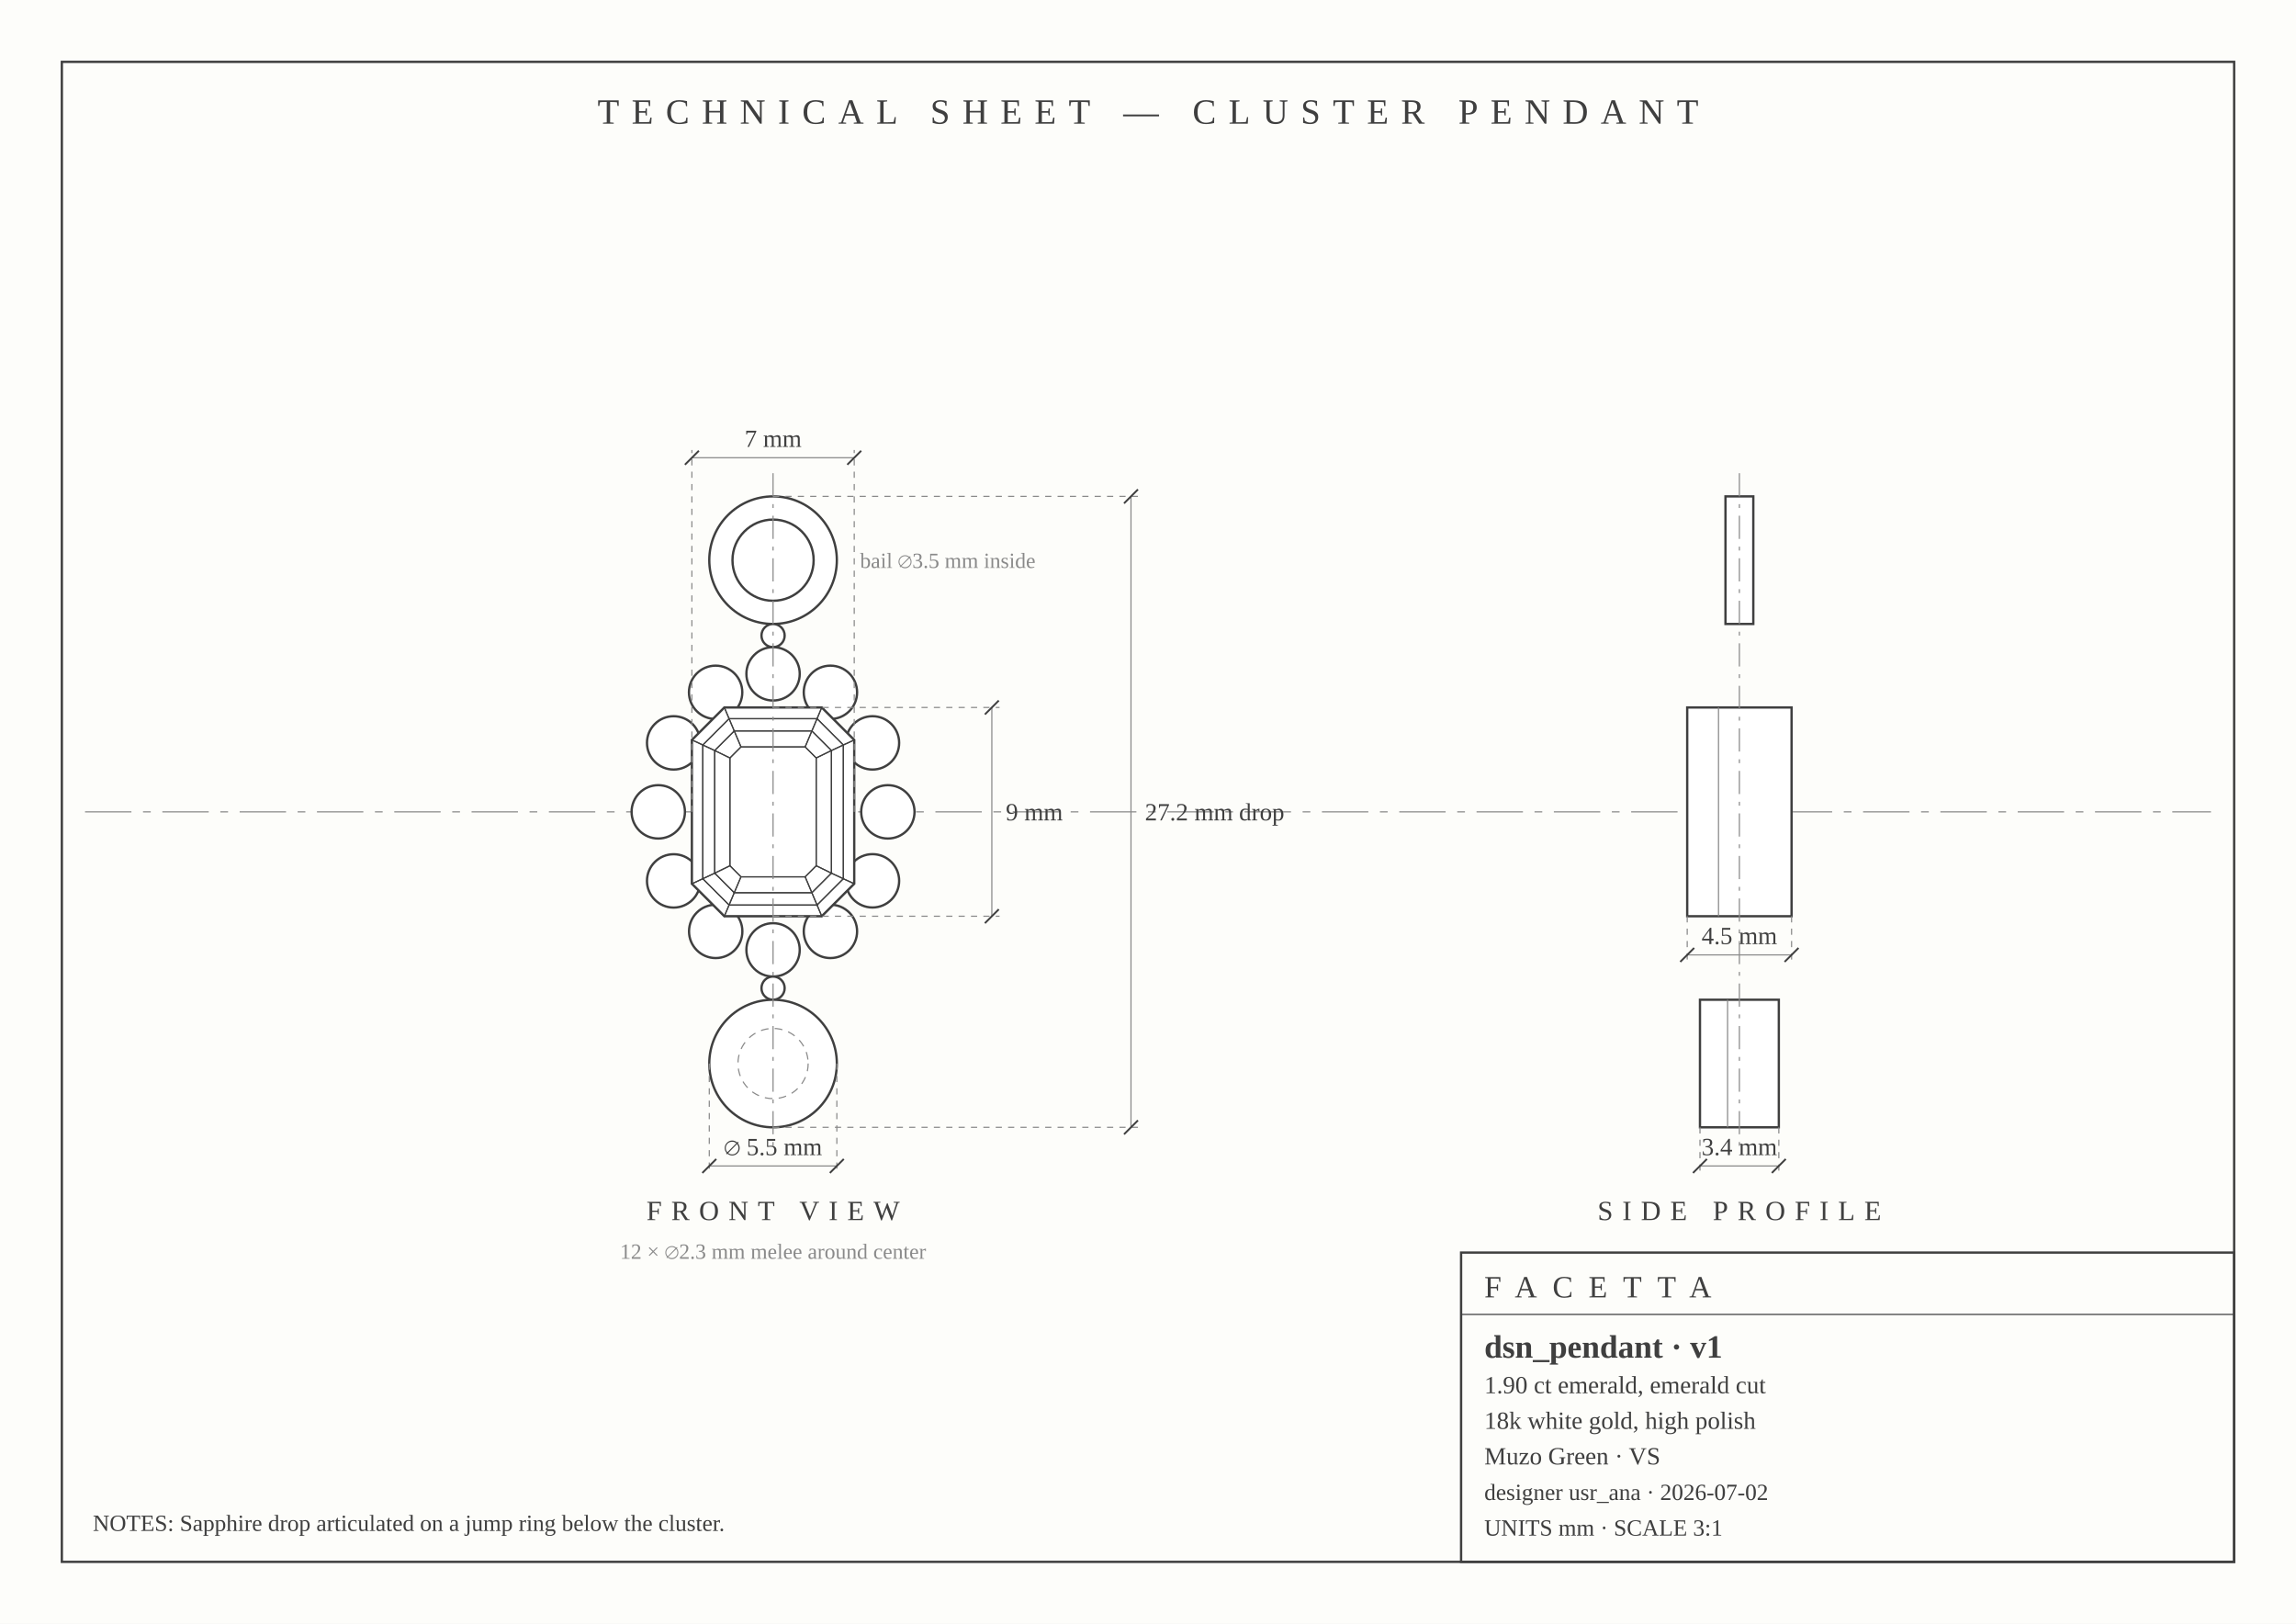
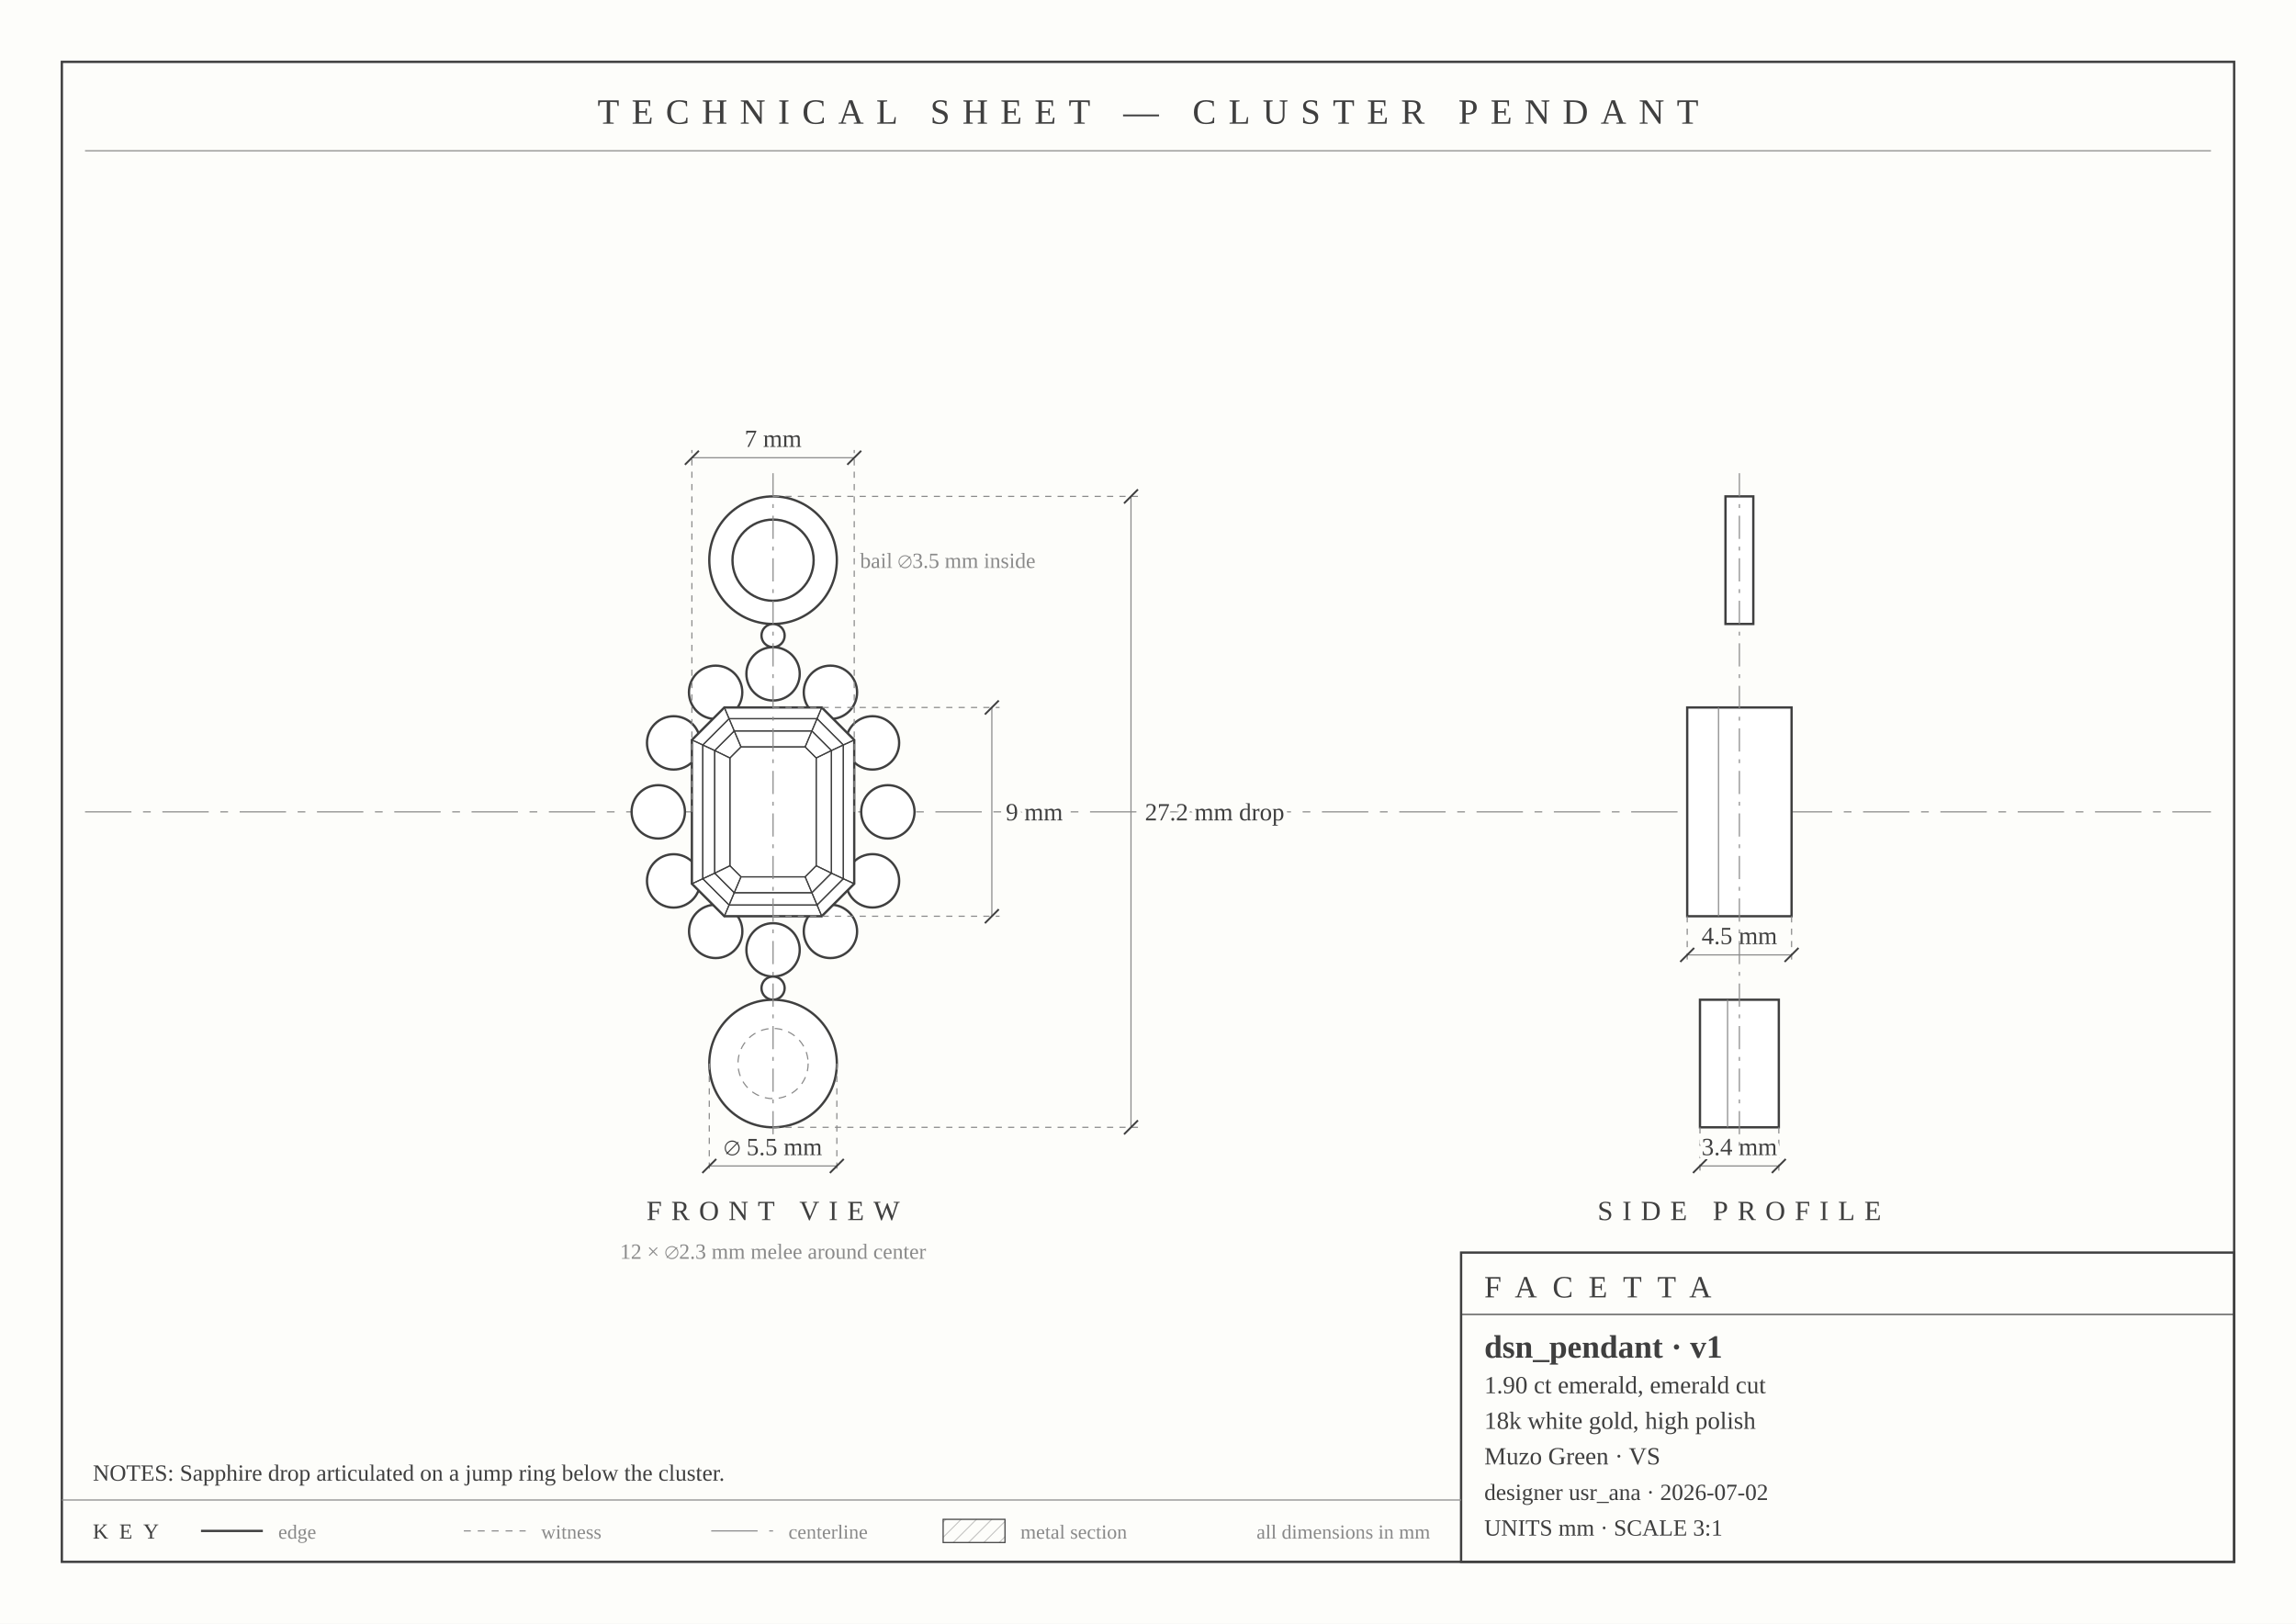
<svg xmlns="http://www.w3.org/2000/svg" viewBox="0 0 297 210" width="297mm" height="210mm" font-family="Georgia, 'Times New Roman', serif">
  <defs>
    <pattern id="hatch" width="1.4" height="1.4" patternTransform="rotate(45)" patternUnits="userSpaceOnUse">
      <line x1="0" y1="0" x2="0" y2="1.4" stroke="#8a8a8a" stroke-width="0.12" />
    </pattern>
  </defs>
  <rect x="0" y="0" width="297" height="210" fill="#fdfdfa" />
  <rect x="8" y="8" width="281" height="194" fill="none" stroke="#3f3f3f" stroke-width="0.3" />
  <text x="148.50" y="16.00" font-family="Georgia, 'Times New Roman', serif" font-size="4.6" fill="#3f3f3f" text-anchor="middle" letter-spacing="1.6">TECHNICAL SHEET — CLUSTER PENDANT</text>
+   <line x1="11.00" y1="19.50" x2="286.00" y2="19.50" stroke="#8a8a8a" stroke-width="0.15" />
  <line x1="11.00" y1="105.00" x2="286.00" y2="105.00" stroke="#8a8a8a" stroke-width="0.15" stroke-dasharray="6 1.5 1 1.5" />
  <circle cx="100.00" cy="72.45" r="8.25" fill="#ffffff" stroke="#3f3f3f" stroke-width="0.3" />
  <circle cx="100.00" cy="72.45" r="5.25" fill="#ffffff" stroke="#3f3f3f" stroke-width="0.3" />
  <circle cx="100.00" cy="82.20" r="1.50" fill="#ffffff" stroke="#3f3f3f" stroke-width="0.3" />
  <circle cx="100.00" cy="87.15" r="3.45" fill="#ffffff" stroke="#3f3f3f" stroke-width="0.3" />
  <circle cx="107.42" cy="89.54" r="3.45" fill="#ffffff" stroke="#3f3f3f" stroke-width="0.3" />
  <circle cx="112.86" cy="96.08" r="3.45" fill="#ffffff" stroke="#3f3f3f" stroke-width="0.3" />
  <circle cx="114.85" cy="105.00" r="3.45" fill="#ffffff" stroke="#3f3f3f" stroke-width="0.3" />
  <circle cx="112.86" cy="113.92" r="3.45" fill="#ffffff" stroke="#3f3f3f" stroke-width="0.3" />
  <circle cx="107.42" cy="120.46" r="3.45" fill="#ffffff" stroke="#3f3f3f" stroke-width="0.3" />
  <circle cx="100.00" cy="122.85" r="3.45" fill="#ffffff" stroke="#3f3f3f" stroke-width="0.3" />
  <circle cx="92.58" cy="120.46" r="3.45" fill="#ffffff" stroke="#3f3f3f" stroke-width="0.3" />
  <circle cx="87.14" cy="113.93" r="3.45" fill="#ffffff" stroke="#3f3f3f" stroke-width="0.3" />
  <circle cx="85.15" cy="105.00" r="3.45" fill="#ffffff" stroke="#3f3f3f" stroke-width="0.3" />
  <circle cx="87.14" cy="96.08" r="3.45" fill="#ffffff" stroke="#3f3f3f" stroke-width="0.3" />
  <circle cx="92.57" cy="89.54" r="3.45" fill="#ffffff" stroke="#3f3f3f" stroke-width="0.3" />
  <polygon points="89.50,95.70 89.50,95.70 93.70,91.50 106.30,91.50 110.50,95.70 110.50,114.30 110.50,114.30 106.30,118.50 93.70,118.50 89.50,114.30" fill="#ffffff" stroke="#3f3f3f" stroke-width="0.3" />
  <polygon points="106.30,91.50 106.30,91.50 105.69,92.95 94.31,92.95 93.70,91.50 93.70,91.50" fill="none" stroke="#3f3f3f" stroke-width="0.15" />
  <polygon points="106.30,91.50 110.50,95.70 109.09,96.35 109.09,96.35 105.69,92.95 105.69,92.95" fill="none" stroke="#3f3f3f" stroke-width="0.15" />
  <polygon points="109.09,96.35 110.50,95.70 110.50,95.70 110.50,114.30 110.50,114.30 109.09,113.65" fill="none" stroke="#3f3f3f" stroke-width="0.15" />
  <polygon points="110.50,114.30 106.30,118.50 105.69,117.05 105.69,117.05 109.09,113.65 109.09,113.65" fill="none" stroke="#3f3f3f" stroke-width="0.15" />
  <polygon points="105.69,117.05 106.30,118.50 106.30,118.50 93.70,118.50 93.70,118.50 94.31,117.05" fill="none" stroke="#3f3f3f" stroke-width="0.15" />
  <polygon points="94.31,117.05 93.70,118.50 89.50,114.30 90.91,113.65 90.91,113.65 94.31,117.05" fill="none" stroke="#3f3f3f" stroke-width="0.15" />
  <polygon points="90.91,113.65 89.50,114.30 89.50,114.30 89.50,95.70 89.50,95.70 90.91,96.35" fill="none" stroke="#3f3f3f" stroke-width="0.15" />
  <polygon points="93.70,91.50 94.31,92.95 94.31,92.95 90.91,96.35 90.91,96.35 89.50,95.70" fill="none" stroke="#3f3f3f" stroke-width="0.15" />
  <polygon points="105.69,92.95 105.69,92.95 105.02,94.54 105.02,94.54 94.98,94.54 94.98,94.54 94.31,92.95 94.31,92.95" fill="none" stroke="#3f3f3f" stroke-width="0.15" />
  <polygon points="105.69,92.95 109.09,96.35 107.55,97.07 107.55,97.07 105.02,94.54" fill="none" stroke="#3f3f3f" stroke-width="0.15" />
  <polygon points="109.09,96.35 109.09,96.35 109.09,113.65 109.09,113.65 107.55,112.93 107.55,97.07" fill="none" stroke="#3f3f3f" stroke-width="0.15" />
  <polygon points="109.09,113.65 105.69,117.05 105.02,115.46 107.55,112.93 107.55,112.93" fill="none" stroke="#3f3f3f" stroke-width="0.15" />
  <polygon points="105.02,115.46 105.69,117.05 105.69,117.05 94.31,117.05 94.31,117.05 94.98,115.46 94.98,115.46 105.02,115.46" fill="none" stroke="#3f3f3f" stroke-width="0.15" />
  <polygon points="94.98,115.46 94.31,117.05 90.91,113.65 92.45,112.93 92.45,112.93" fill="none" stroke="#3f3f3f" stroke-width="0.15" />
  <polygon points="92.45,112.93 90.91,113.65 90.91,113.65 90.91,96.35 90.91,96.35 92.45,97.07" fill="none" stroke="#3f3f3f" stroke-width="0.15" />
  <polygon points="94.31,92.95 94.98,94.54 92.45,97.07 92.45,97.07 90.91,96.35" fill="none" stroke="#3f3f3f" stroke-width="0.15" />
  <polygon points="94.98,94.54 105.02,94.54 104.15,96.60 95.85,96.60" fill="none" stroke="#3f3f3f" stroke-width="0.15" />
  <polygon points="105.02,94.54 105.02,94.54 107.55,97.07 105.58,98.03 104.15,96.60" fill="none" stroke="#3f3f3f" stroke-width="0.15" />
  <polygon points="107.55,97.07 107.55,97.07 107.55,112.93 107.55,112.93 105.58,111.97 105.58,98.03" fill="none" stroke="#3f3f3f" stroke-width="0.15" />
  <polygon points="107.55,112.93 105.02,115.46 105.02,115.46 104.15,113.40 105.58,111.97" fill="none" stroke="#3f3f3f" stroke-width="0.15" />
  <polygon points="104.15,113.40 105.02,115.46 94.98,115.46 95.85,113.40" fill="none" stroke="#3f3f3f" stroke-width="0.15" />
  <polygon points="95.85,113.40 94.98,115.46 94.98,115.46 92.45,112.93 94.42,111.97" fill="none" stroke="#3f3f3f" stroke-width="0.15" />
  <polygon points="94.42,111.97 92.45,112.93 92.45,112.93 92.45,97.07 92.45,97.07 94.42,98.03" fill="none" stroke="#3f3f3f" stroke-width="0.15" />
  <polygon points="94.98,94.54 94.98,94.54 95.85,96.60 94.42,98.03 92.45,97.07" fill="none" stroke="#3f3f3f" stroke-width="0.15" />
  <polygon points="104.15,96.60 105.58,98.03 105.58,111.97 104.15,113.40 95.85,113.40 94.42,111.97 94.42,98.03 95.85,96.60" fill="none" stroke="#3f3f3f" stroke-width="0.15" />
  <circle cx="100.00" cy="127.80" r="1.50" fill="#ffffff" stroke="#3f3f3f" stroke-width="0.3" />
  <circle cx="100.00" cy="137.55" r="8.25" fill="#ffffff" stroke="#3f3f3f" stroke-width="0.3" />
  <circle cx="100.00" cy="137.55" r="4.54" fill="none" stroke="#8a8a8a" stroke-width="0.15" stroke-dasharray="1 0.8" />
  <line x1="100.00" y1="61.20" x2="100.00" y2="148.80" stroke="#8a8a8a" stroke-width="0.15" stroke-dasharray="3 1 0.5 1" />
  <line x1="89.50" y1="105.00" x2="89.50" y2="58.20" stroke="#8a8a8a" stroke-width="0.15" stroke-dasharray="0.8 0.8" />
  <line x1="110.50" y1="105.00" x2="110.50" y2="58.20" stroke="#8a8a8a" stroke-width="0.15" stroke-dasharray="0.8 0.8" />
  <line x1="89.50" y1="59.20" x2="110.50" y2="59.20" stroke="#8a8a8a" stroke-width="0.15" />
  <line x1="88.60" y1="60.10" x2="90.40" y2="58.30" stroke="#3f3f3f" stroke-width="0.24" />
  <line x1="109.60" y1="60.10" x2="111.40" y2="58.30" stroke="#3f3f3f" stroke-width="0.24" />
-   <text x="100.00" y="57.80" font-family="Georgia, 'Times New Roman', serif" font-size="3.2" fill="#3f3f3f" text-anchor="middle">7 mm</text>
+   <text x="100.00" y="57.80" font-family="Georgia, 'Times New Roman', serif" font-size="3.2" fill="#3f3f3f" text-anchor="middle" stroke="#fdfdfa" stroke-width="1.0" stroke-linejoin="round" paint-order="stroke">7 mm</text>
  <line x1="100.00" y1="91.50" x2="129.30" y2="91.50" stroke="#8a8a8a" stroke-width="0.15" stroke-dasharray="0.8 0.8" />
  <line x1="100.00" y1="118.50" x2="129.30" y2="118.50" stroke="#8a8a8a" stroke-width="0.15" stroke-dasharray="0.8 0.8" />
  <line x1="128.30" y1="91.50" x2="128.30" y2="118.50" stroke="#8a8a8a" stroke-width="0.15" />
  <line x1="127.40" y1="92.40" x2="129.20" y2="90.60" stroke="#3f3f3f" stroke-width="0.24" />
  <line x1="127.40" y1="119.40" x2="129.20" y2="117.60" stroke="#3f3f3f" stroke-width="0.24" />
-   <text x="130.10" y="106.10" font-family="Georgia, 'Times New Roman', serif" font-size="3.2" fill="#3f3f3f" text-anchor="start">9 mm</text>
+   <text x="130.10" y="106.10" font-family="Georgia, 'Times New Roman', serif" font-size="3.2" fill="#3f3f3f" text-anchor="start" stroke="#fdfdfa" stroke-width="1.0" stroke-linejoin="round" paint-order="stroke">9 mm</text>
  <line x1="100.00" y1="64.20" x2="147.30" y2="64.20" stroke="#8a8a8a" stroke-width="0.15" stroke-dasharray="0.8 0.8" />
  <line x1="100.00" y1="145.80" x2="147.30" y2="145.80" stroke="#8a8a8a" stroke-width="0.15" stroke-dasharray="0.8 0.8" />
  <line x1="146.30" y1="64.20" x2="146.30" y2="145.80" stroke="#8a8a8a" stroke-width="0.15" />
  <line x1="145.40" y1="65.10" x2="147.20" y2="63.30" stroke="#3f3f3f" stroke-width="0.24" />
  <line x1="145.40" y1="146.70" x2="147.20" y2="144.90" stroke="#3f3f3f" stroke-width="0.24" />
-   <text x="148.10" y="106.10" font-family="Georgia, 'Times New Roman', serif" font-size="3.2" fill="#3f3f3f" text-anchor="start">27.2 mm drop</text>
+   <text x="148.10" y="106.10" font-family="Georgia, 'Times New Roman', serif" font-size="3.2" fill="#3f3f3f" text-anchor="start" stroke="#fdfdfa" stroke-width="1.0" stroke-linejoin="round" paint-order="stroke">27.2 mm drop</text>
  <text x="111.25" y="73.45" font-family="Georgia, 'Times New Roman', serif" font-size="2.8" fill="#8a8a8a" text-anchor="start">bail ⌀3.5 mm inside</text>
  <text x="100.00" y="157.80" font-family="Georgia, 'Times New Roman', serif" font-size="3.6" fill="#3f3f3f" text-anchor="middle" letter-spacing="1.2">FRONT VIEW</text>
  <text x="100.00" y="162.80" font-family="Georgia, 'Times New Roman', serif" font-size="2.8" fill="#8a8a8a" text-anchor="middle">12 × ⌀2.3 mm melee around center</text>
  <line x1="91.75" y1="137.55" x2="91.75" y2="151.80" stroke="#8a8a8a" stroke-width="0.15" stroke-dasharray="0.8 0.8" />
  <line x1="108.25" y1="137.55" x2="108.25" y2="151.80" stroke="#8a8a8a" stroke-width="0.15" stroke-dasharray="0.8 0.8" />
  <line x1="91.75" y1="150.80" x2="108.25" y2="150.80" stroke="#8a8a8a" stroke-width="0.15" />
  <line x1="90.85" y1="151.70" x2="92.65" y2="149.90" stroke="#3f3f3f" stroke-width="0.24" />
  <line x1="107.35" y1="151.70" x2="109.15" y2="149.90" stroke="#3f3f3f" stroke-width="0.24" />
-   <text x="100.00" y="149.40" font-family="Georgia, 'Times New Roman', serif" font-size="3.2" fill="#3f3f3f" text-anchor="middle">⌀ 5.5 mm</text>
+   <text x="100.00" y="149.40" font-family="Georgia, 'Times New Roman', serif" font-size="3.2" fill="#3f3f3f" text-anchor="middle" stroke="#fdfdfa" stroke-width="1.0" stroke-linejoin="round" paint-order="stroke">⌀ 5.5 mm</text>
  <rect x="223.20" y="64.20" width="3.60" height="16.50" fill="#ffffff" stroke="#3f3f3f" stroke-width="0.3" />
  <rect x="218.25" y="91.50" width="13.50" height="27.00" fill="#ffffff" stroke="#3f3f3f" stroke-width="0.3" />
  <line x1="222.30" y1="91.50" x2="222.30" y2="118.50" stroke="#8a8a8a" stroke-width="0.15" />
  <line x1="218.25" y1="118.50" x2="218.25" y2="124.50" stroke="#8a8a8a" stroke-width="0.15" stroke-dasharray="0.8 0.8" />
  <line x1="231.75" y1="118.50" x2="231.75" y2="124.50" stroke="#8a8a8a" stroke-width="0.15" stroke-dasharray="0.8 0.8" />
  <line x1="218.25" y1="123.50" x2="231.75" y2="123.50" stroke="#8a8a8a" stroke-width="0.15" />
  <line x1="217.35" y1="124.40" x2="219.15" y2="122.60" stroke="#3f3f3f" stroke-width="0.24" />
  <line x1="230.85" y1="124.40" x2="232.65" y2="122.60" stroke="#3f3f3f" stroke-width="0.24" />
-   <text x="225.00" y="122.10" font-family="Georgia, 'Times New Roman', serif" font-size="3.2" fill="#3f3f3f" text-anchor="middle">4.5 mm</text>
+   <text x="225.00" y="122.10" font-family="Georgia, 'Times New Roman', serif" font-size="3.2" fill="#3f3f3f" text-anchor="middle" stroke="#fdfdfa" stroke-width="1.0" stroke-linejoin="round" paint-order="stroke">4.5 mm</text>
  <rect x="219.90" y="129.30" width="10.20" height="16.50" fill="#ffffff" stroke="#3f3f3f" stroke-width="0.3" />
  <line x1="223.47" y1="129.30" x2="223.47" y2="145.80" stroke="#8a8a8a" stroke-width="0.15" />
  <line x1="219.90" y1="145.80" x2="219.90" y2="151.80" stroke="#8a8a8a" stroke-width="0.15" stroke-dasharray="0.8 0.8" />
  <line x1="230.10" y1="145.80" x2="230.10" y2="151.80" stroke="#8a8a8a" stroke-width="0.15" stroke-dasharray="0.8 0.8" />
  <line x1="219.90" y1="150.80" x2="230.10" y2="150.80" stroke="#8a8a8a" stroke-width="0.15" />
  <line x1="219.00" y1="151.70" x2="220.80" y2="149.90" stroke="#3f3f3f" stroke-width="0.24" />
  <line x1="229.20" y1="151.70" x2="231.00" y2="149.90" stroke="#3f3f3f" stroke-width="0.24" />
-   <text x="225.00" y="149.40" font-family="Georgia, 'Times New Roman', serif" font-size="3.2" fill="#3f3f3f" text-anchor="middle">3.4 mm</text>
+   <text x="225.00" y="149.40" font-family="Georgia, 'Times New Roman', serif" font-size="3.2" fill="#3f3f3f" text-anchor="middle" stroke="#fdfdfa" stroke-width="1.0" stroke-linejoin="round" paint-order="stroke">3.4 mm</text>
  <line x1="225.00" y1="61.20" x2="225.00" y2="148.80" stroke="#8a8a8a" stroke-width="0.15" stroke-dasharray="3 1 0.5 1" />
  <text x="225.00" y="157.80" font-family="Georgia, 'Times New Roman', serif" font-size="3.6" fill="#3f3f3f" text-anchor="middle" letter-spacing="1.2">SIDE PROFILE</text>
  <rect x="189.00" y="162.00" width="100" height="40" fill="none" stroke="#3f3f3f" stroke-width="0.3" />
  <line x1="189.00" y1="170.00" x2="289.00" y2="170.00" stroke="#3f3f3f" stroke-width="0.15" />
  <text x="192.00" y="167.80" font-family="Georgia, 'Times New Roman', serif" font-size="4.0" fill="#3f3f3f" text-anchor="start" letter-spacing="2.0">FACETTA</text>
  <text x="192.00" y="175.60" font-family="Georgia, 'Times New Roman', serif" font-size="4.2" fill="#3f3f3f" text-anchor="start" font-weight="bold">dsn_pendant  ·  v1</text>
  <text x="192.00" y="180.20" font-family="Georgia, 'Times New Roman', serif" font-size="3.2" fill="#3f3f3f" text-anchor="start">1.90 ct emerald, emerald cut</text>
  <text x="192.00" y="184.80" font-family="Georgia, 'Times New Roman', serif" font-size="3.2" fill="#3f3f3f" text-anchor="start">18k white gold, high polish</text>
  <text x="192.00" y="189.40" font-family="Georgia, 'Times New Roman', serif" font-size="3.2" fill="#3f3f3f" text-anchor="start">Muzo Green  ·  VS</text>
  <text x="192.00" y="194.00" font-family="Georgia, 'Times New Roman', serif" font-size="3.0" fill="#3f3f3f" text-anchor="start">designer usr_ana  ·  2026-07-02</text>
  <text x="192.00" y="198.60" font-family="Georgia, 'Times New Roman', serif" font-size="3.0" fill="#3f3f3f" text-anchor="start">UNITS mm  ·  SCALE 3:1</text>
-   <text x="12.00" y="198.00" font-family="Georgia, 'Times New Roman', serif" font-size="3.0" fill="#3f3f3f" text-anchor="start">NOTES: Sapphire drop articulated on a jump ring below the cluster.</text>
+   <line x1="8.00" y1="194.00" x2="189.00" y2="194.00" stroke="#8a8a8a" stroke-width="0.15" />
+   <text x="12.00" y="199.00" font-family="Georgia, 'Times New Roman', serif" font-size="2.8" fill="#3f3f3f" text-anchor="start" letter-spacing="1.4">KEY</text>
+   <line x1="26.00" y1="198.00" x2="34.00" y2="198.00" stroke="#3f3f3f" stroke-width="0.3" />
+   <text x="36.00" y="199.00" font-family="Georgia, 'Times New Roman', serif" font-size="2.6" fill="#8a8a8a" text-anchor="start">edge</text>
+   <line x1="60.00" y1="198.00" x2="68.00" y2="198.00" stroke="#8a8a8a" stroke-width="0.15" stroke-dasharray="0.9 0.9" />
+   <text x="70.00" y="199.00" font-family="Georgia, 'Times New Roman', serif" font-size="2.6" fill="#8a8a8a" text-anchor="start">witness</text>
+   <line x1="92.00" y1="198.00" x2="100.00" y2="198.00" stroke="#8a8a8a" stroke-width="0.15" stroke-dasharray="6 1.5 1 1.5" />
+   <text x="102.00" y="199.00" font-family="Georgia, 'Times New Roman', serif" font-size="2.6" fill="#8a8a8a" text-anchor="start">centerline</text>
+   <rect x="122.00" y="196.50" width="8" height="3" fill="url(#hatch)" stroke="#3f3f3f" stroke-width="0.15" />
+   <text x="132.00" y="199.00" font-family="Georgia, 'Times New Roman', serif" font-size="2.6" fill="#8a8a8a" text-anchor="start">metal section</text>
+   <text x="185.00" y="199.00" font-family="Georgia, 'Times New Roman', serif" font-size="2.6" fill="#8a8a8a" text-anchor="end">all dimensions in mm</text>
+   <text x="12.00" y="191.50" font-family="Georgia, 'Times New Roman', serif" font-size="3.0" fill="#3f3f3f" text-anchor="start">NOTES: Sapphire drop articulated on a jump ring below the cluster.</text>
</svg>
